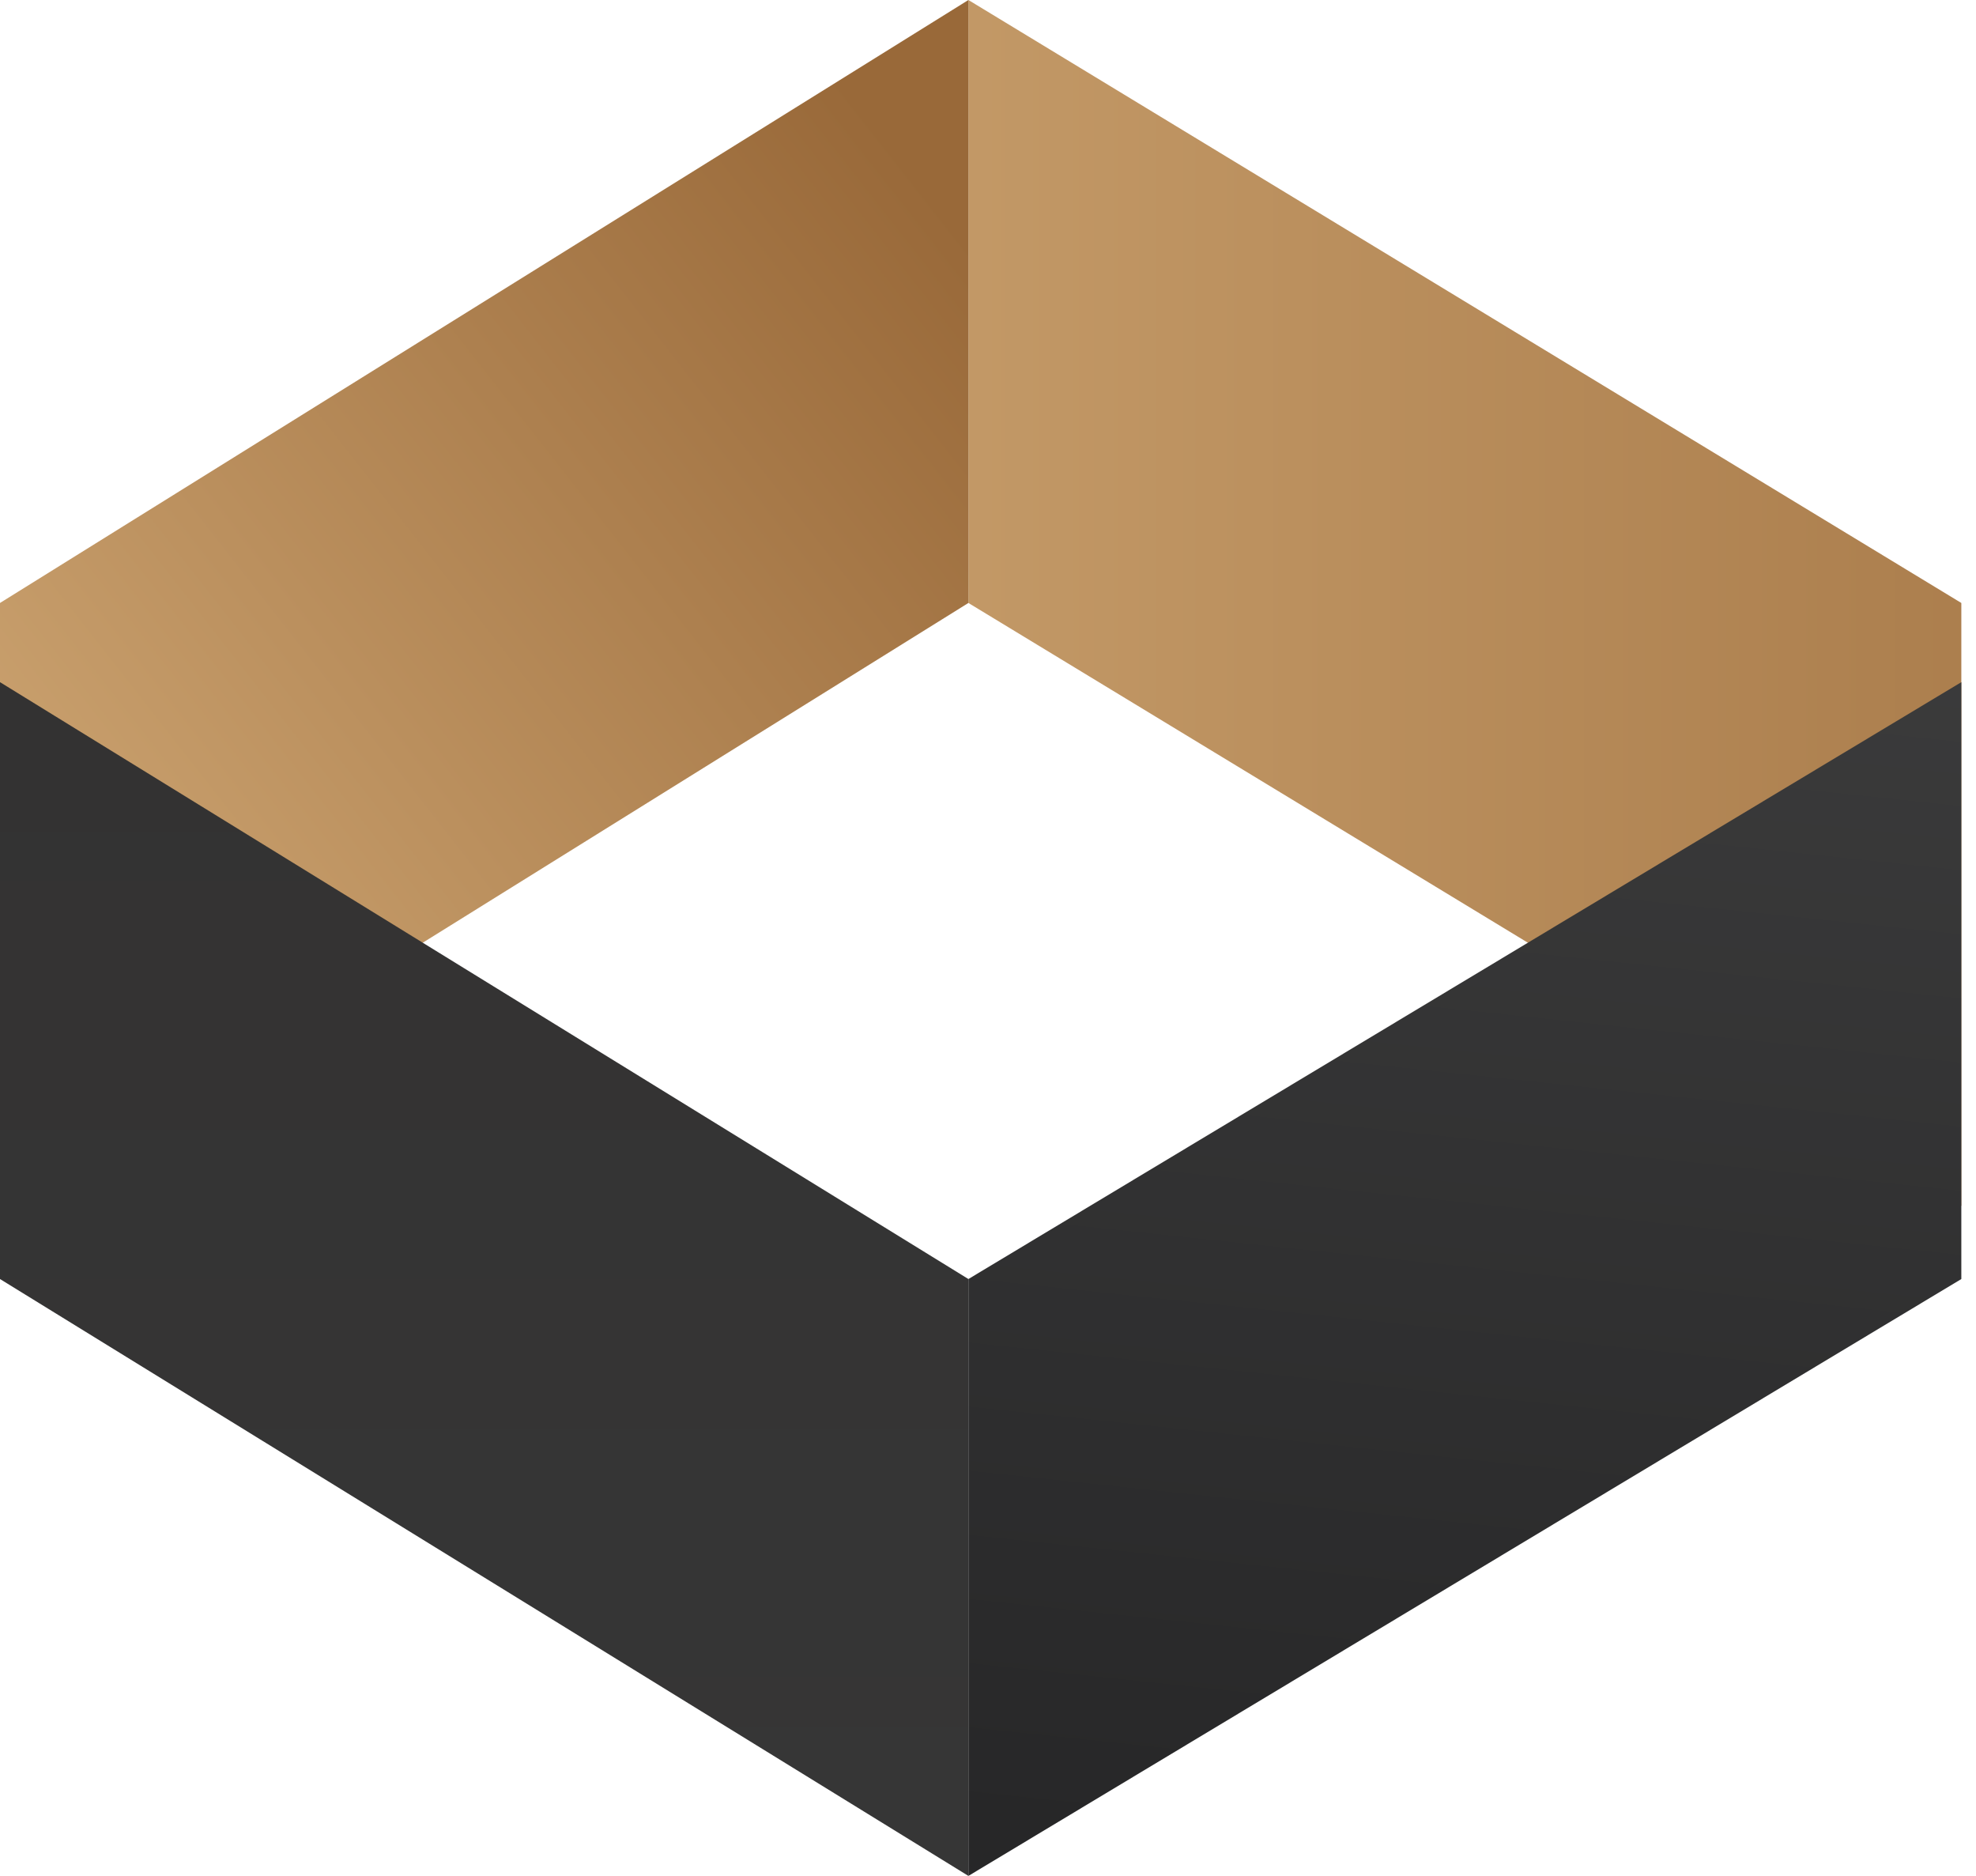
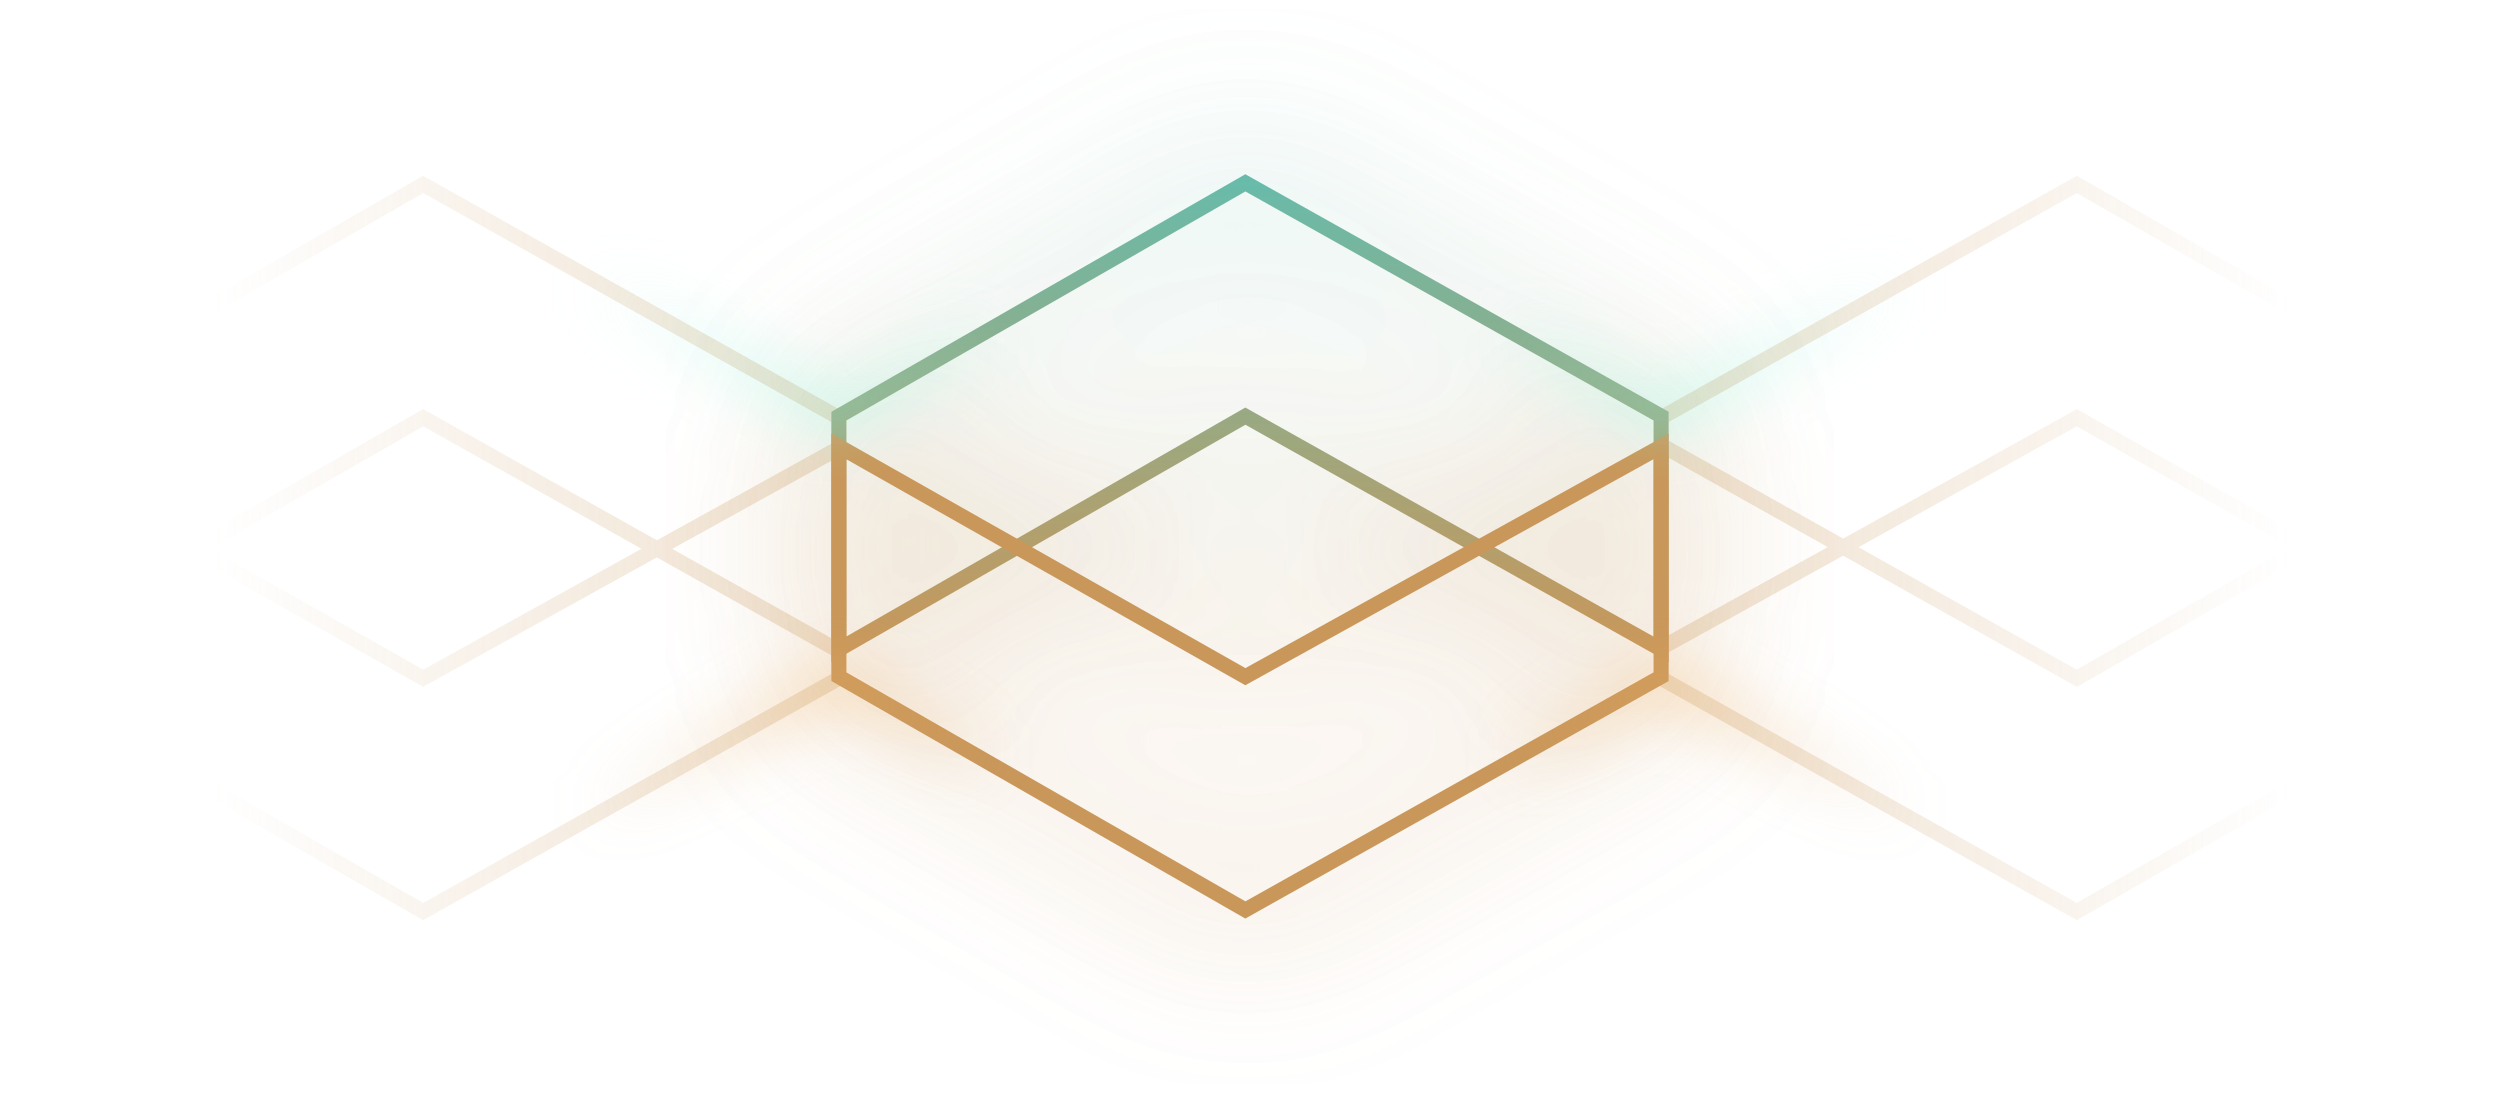
- <svg xmlns="http://www.w3.org/2000/svg" width="59" height="56" viewBox="0 0 59 56" fill="none">
-   <path d="M28.915 0L58.562 18V36L28.915 18V0Z" fill="url(#logo-no-text_paint0_linear)" />
-   <path d="M28.915 56L58.562 38.182V20.364L28.915 38.182V56Z" fill="url(#logo-no-text_paint1_linear)" />
-   <path d="M28.915 0L0 18V36L28.915 18V0Z" fill="url(#ogo-no-text_paint2_linear)" />
-   <path d="M28.915 56L0 38.182V20.364L28.915 38.182V56Z" fill="url(#ogo-no-text_paint3_linear)" />
+ <svg xmlns="http://www.w3.org/2000/svg" width="167" height="73" viewBox="0 0 167 73" fill="none">
+   <path opacity="0.3" fill-rule="evenodd" clip-rule="evenodd" d="M28.511 11.884L28.263 11.745L28.017 11.886L0.864 27.47L0.613 27.614V27.903V29.069V29.927V43.487V44.35V45.308V45.598L0.864 45.742L28.017 61.325L28.263 61.466L28.511 61.328L56.285 45.744L56.541 45.601V45.308V44.34V43.487V29.927V29.079V27.903V27.611L56.285 27.467L28.511 11.884ZM55.541 29.633V28.196L28.269 12.895L1.613 28.193V29.636L13.002 36.087L28.017 27.47L28.263 27.328L28.511 27.467L43.88 36.09L55.541 29.633ZM42.851 36.66L28.269 28.478L14.013 36.66L28.269 44.735L42.851 36.66ZM13.005 37.238L28.02 45.743L28.263 45.881L28.508 45.745L43.876 37.235L55.541 43.779V45.015L28.269 60.317L1.613 45.019V43.776L13.005 37.238ZM11.994 36.666L1.613 30.785V42.623L11.994 36.666ZM55.541 42.633L44.905 36.666L55.541 30.776V42.633Z" fill="url(#paint0_linear_264_13620)" />
+   <path opacity="0.3" fill-rule="evenodd" clip-rule="evenodd" d="M138.486 61.328L138.734 61.466L138.98 61.325L166.133 45.742L166.384 45.598L166.384 45.308L166.384 44.142L166.384 43.284L166.384 29.725L166.384 28.861L166.384 27.903L166.384 27.614L166.133 27.47L138.98 11.886L138.734 11.745L138.486 11.884L110.712 27.467L110.457 27.61L110.457 27.903L110.457 28.871L110.457 29.725L110.457 43.284L110.457 44.133L110.457 45.308L110.457 45.601L110.712 45.744L138.486 61.328ZM111.457 43.579L111.457 45.015L138.728 60.316L165.384 45.019L165.384 43.576L153.995 37.124L138.98 45.742L138.734 45.883L138.486 45.744L123.118 37.121L111.457 43.579ZM124.146 36.552L138.728 44.733L152.984 36.552L138.728 28.476L124.146 36.552ZM153.992 35.973L138.978 27.468L138.734 27.33L138.489 27.466L123.121 35.976L111.457 29.432L111.457 28.196L138.728 12.895L165.384 28.193L165.384 29.435L153.992 35.973ZM155.003 36.546L165.384 42.426L165.384 30.588L155.003 36.546ZM111.457 30.579L122.092 36.546L111.457 42.436L111.457 30.579Z" fill="url(#paint1_linear_264_13620)" />
+   <g filter="url(#filter0_f_264_13620)">
+     <path d="M83.189 12.214L56.036 27.798V43.381L83.189 27.798L110.963 43.381V27.798L83.189 12.214Z" stroke="url(#paint2_linear_264_13620)" stroke-miterlimit="10" />
+     <path d="M110.963 29.821L83.189 45.202L56.036 29.821V45.202L83.189 60.786L110.963 45.202V29.821Z" stroke="#C9975A" stroke-miterlimit="10" />
+   </g>
+   <g opacity="0.25" filter="url(#filter1_f_264_13620)">
+     <path d="M83.189 12.214L56.036 27.798V43.381L83.189 27.798L110.963 43.381V27.798L83.189 12.214Z" stroke="url(#paint3_linear_264_13620)" stroke-miterlimit="10" />
+     <path d="M110.963 29.821L83.189 45.202L56.036 29.821V45.202L83.189 60.786L110.963 45.202V29.821Z" stroke="#C9975A" stroke-miterlimit="10" />
+   </g>
+   <path d="M83.189 12.214L56.036 27.798V43.381L83.189 27.798L110.963 43.381V27.798L83.189 12.214Z" stroke="url(#paint4_linear_264_13620)" stroke-miterlimit="10" />
+   <path d="M110.963 29.821L83.189 45.202L56.036 29.821V45.202L83.189 60.786L110.963 45.202V29.821Z" stroke="#C9975A" stroke-miterlimit="10" />
+   <g filter="url(#filter2_f_264_13620)">
+     <path d="M40.031 18.938L55.979 27.854L65.099 22.584" stroke="url(#paint5_linear_264_13620)" stroke-miterlimit="10" />
+   </g>
+   <g filter="url(#filter3_f_264_13620)">
+     <path d="M126.856 18.938L110.909 27.854L101.789 22.584" stroke="url(#paint6_linear_264_13620)" stroke-miterlimit="10" />
+   </g>
+   <g filter="url(#filter4_f_264_13620)">
+     <path d="M40.031 54.22L55.979 45.304L65.099 50.574" stroke="url(#paint7_linear_264_13620)" stroke-miterlimit="10" />
+   </g>
+   <g filter="url(#filter5_f_264_13620)">
+     <path d="M126.856 54.22L110.909 45.304L101.789 50.574" stroke="url(#paint8_linear_264_13620)" stroke-miterlimit="10" />
+   </g>
  <defs>
-     <linearGradient id="logo-no-text_paint0_linear" x1="83.843" y1="17.9" x2="10.735" y2="17.9" gradientUnits="userSpaceOnUse">
-       <stop stop-color="#996939" />
-       <stop offset="1" stop-color="#D0A875" />
+     <filter id="filter0_f_264_13620" x="44.536" y="0.639" width="77.927" height="71.721" filterUnits="userSpaceOnUse" color-interpolation-filters="sRGB">
+       <feFlood flood-opacity="0" result="BackgroundImageFix" />
+       <feBlend mode="normal" in="SourceGraphic" in2="BackgroundImageFix" result="shape" />
+       <feGaussianBlur stdDeviation="5.5" result="effect1_foregroundBlur_264_13620" />
+     </filter>
+     <filter id="filter1_f_264_13620" x="44.536" y="0.639" width="77.927" height="71.721" filterUnits="userSpaceOnUse" color-interpolation-filters="sRGB">
+       <feFlood flood-opacity="0" result="BackgroundImageFix" />
+       <feBlend mode="normal" in="SourceGraphic" in2="BackgroundImageFix" result="shape" />
+       <feGaussianBlur stdDeviation="5.5" result="effect1_foregroundBlur_264_13620" />
+     </filter>
+     <filter id="filter2_f_264_13620" x="35.787" y="14.501" width="33.562" height="17.928" filterUnits="userSpaceOnUse" color-interpolation-filters="sRGB">
+       <feFlood flood-opacity="0" result="BackgroundImageFix" />
+       <feBlend mode="normal" in="SourceGraphic" in2="BackgroundImageFix" result="shape" />
+       <feGaussianBlur stdDeviation="2" result="effect1_foregroundBlur_264_13620" />
+     </filter>
+     <filter id="filter3_f_264_13620" x="97.539" y="14.501" width="33.562" height="17.928" filterUnits="userSpaceOnUse" color-interpolation-filters="sRGB">
+       <feFlood flood-opacity="0" result="BackgroundImageFix" />
+       <feBlend mode="normal" in="SourceGraphic" in2="BackgroundImageFix" result="shape" />
+       <feGaussianBlur stdDeviation="2" result="effect1_foregroundBlur_264_13620" />
+     </filter>
+     <filter id="filter4_f_264_13620" x="35.787" y="40.728" width="33.562" height="17.928" filterUnits="userSpaceOnUse" color-interpolation-filters="sRGB">
+       <feFlood flood-opacity="0" result="BackgroundImageFix" />
+       <feBlend mode="normal" in="SourceGraphic" in2="BackgroundImageFix" result="shape" />
+       <feGaussianBlur stdDeviation="2" result="effect1_foregroundBlur_264_13620" />
+     </filter>
+     <filter id="filter5_f_264_13620" x="97.539" y="40.728" width="33.562" height="17.928" filterUnits="userSpaceOnUse" color-interpolation-filters="sRGB">
+       <feFlood flood-opacity="0" result="BackgroundImageFix" />
+       <feBlend mode="normal" in="SourceGraphic" in2="BackgroundImageFix" result="shape" />
+       <feGaussianBlur stdDeviation="2" result="effect1_foregroundBlur_264_13620" />
+     </filter>
+     <linearGradient id="paint0_linear_264_13620" x1="56.113" y1="36.106" x2="14.25" y2="36.106" gradientUnits="userSpaceOnUse">
+       <stop stop-color="#C9975A" />
+       <stop offset="1" stop-color="#C9975A" stop-opacity="0" />
    </linearGradient>
-     <linearGradient id="logo-no-text_paint1_linear" x1="43.739" y1="56" x2="50.939" y2="-12.164" gradientUnits="userSpaceOnUse">
-       <stop stop-color="#272728" />
-       <stop offset="1" stop-color="#4B4B4B" />
+     <linearGradient id="paint1_linear_264_13620" x1="110.884" y1="37.106" x2="153" y2="37.106" gradientUnits="userSpaceOnUse">
+       <stop stop-color="#C9975A" />
+       <stop offset="1" stop-color="#C9975A" stop-opacity="0" />
    </linearGradient>
-     <linearGradient id="ogo-no-text_paint2_linear" x1="29.094" y1="7.38" x2="-0.009" y2="30.181" gradientUnits="userSpaceOnUse">
-       <stop stop-color="#996939" />
-       <stop offset="1" stop-color="#D0A875" />
+     <linearGradient id="paint2_linear_264_13620" x1="83.5" y1="-21" x2="83.5" y2="43.381" gradientUnits="userSpaceOnUse">
+       <stop stop-color="#02E1FF" />
+       <stop offset="1" stop-color="#C9975A" />
    </linearGradient>
-     <linearGradient id="ogo-no-text_paint3_linear" x1="14.457" y1="56" x2="14.457" y2="20.364" gradientUnits="userSpaceOnUse">
-       <stop stop-color="#363636" />
-       <stop offset="1" stop-color="#333232" />
+     <linearGradient id="paint3_linear_264_13620" x1="83.5" y1="-21" x2="83.5" y2="43.381" gradientUnits="userSpaceOnUse">
+       <stop stop-color="#02E1FF" />
+       <stop offset="1" stop-color="#C9975A" />
+     </linearGradient>
+     <linearGradient id="paint4_linear_264_13620" x1="83.5" y1="-21" x2="83.5" y2="43.381" gradientUnits="userSpaceOnUse">
+       <stop stop-color="#02E1FF" />
+       <stop offset="1" stop-color="#C9975A" />
+     </linearGradient>
+     <linearGradient id="paint5_linear_264_13620" x1="57.625" y1="18.938" x2="57.264" y2="27.854" gradientUnits="userSpaceOnUse">
+       <stop stop-color="#8EEBD8" stop-opacity="0" />
+       <stop offset="1" stop-color="#8AFFE7" />
+     </linearGradient>
+     <linearGradient id="paint6_linear_264_13620" x1="109.263" y1="18.938" x2="109.624" y2="27.854" gradientUnits="userSpaceOnUse">
+       <stop stop-color="#8EEBD8" stop-opacity="0" />
+       <stop offset="1" stop-color="#8AFFE7" />
+     </linearGradient>
+     <linearGradient id="paint7_linear_264_13620" x1="57.625" y1="54.22" x2="57.264" y2="45.304" gradientUnits="userSpaceOnUse">
+       <stop stop-color="#C9975A" stop-opacity="0" />
+       <stop offset="1" stop-color="#F5B464" />
+     </linearGradient>
+     <linearGradient id="paint8_linear_264_13620" x1="109.263" y1="54.22" x2="109.624" y2="45.304" gradientUnits="userSpaceOnUse">
+       <stop stop-color="#C9975A" stop-opacity="0" />
+       <stop offset="1" stop-color="#F5B464" />
    </linearGradient>
  </defs>
</svg>
